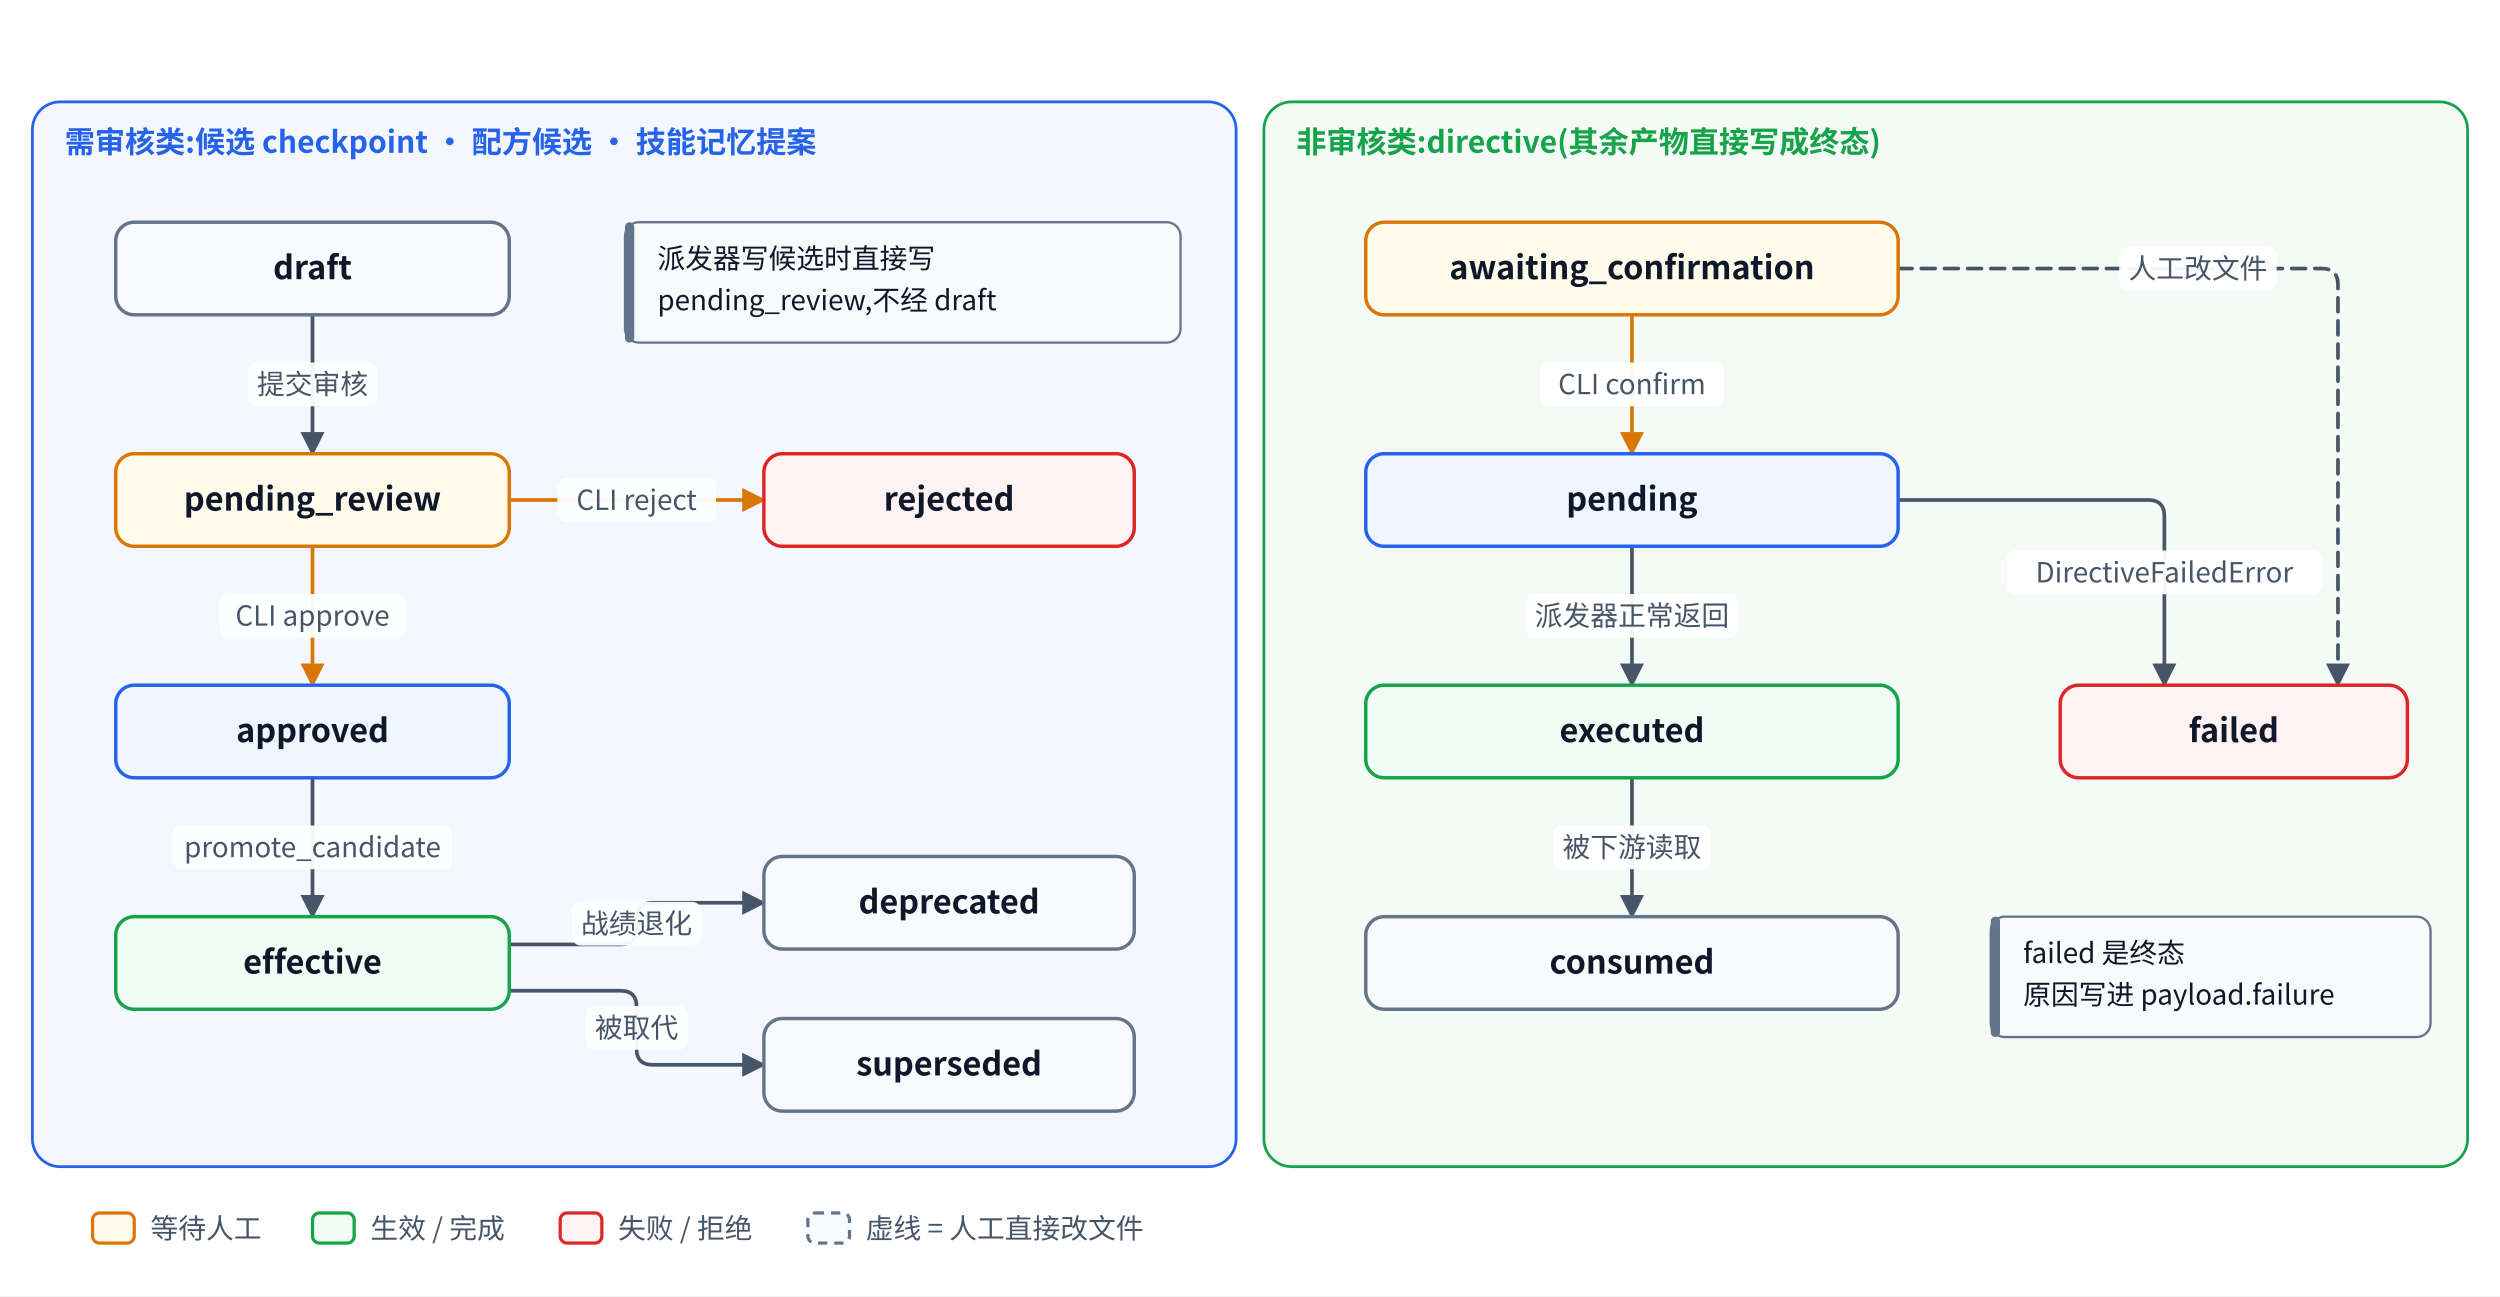
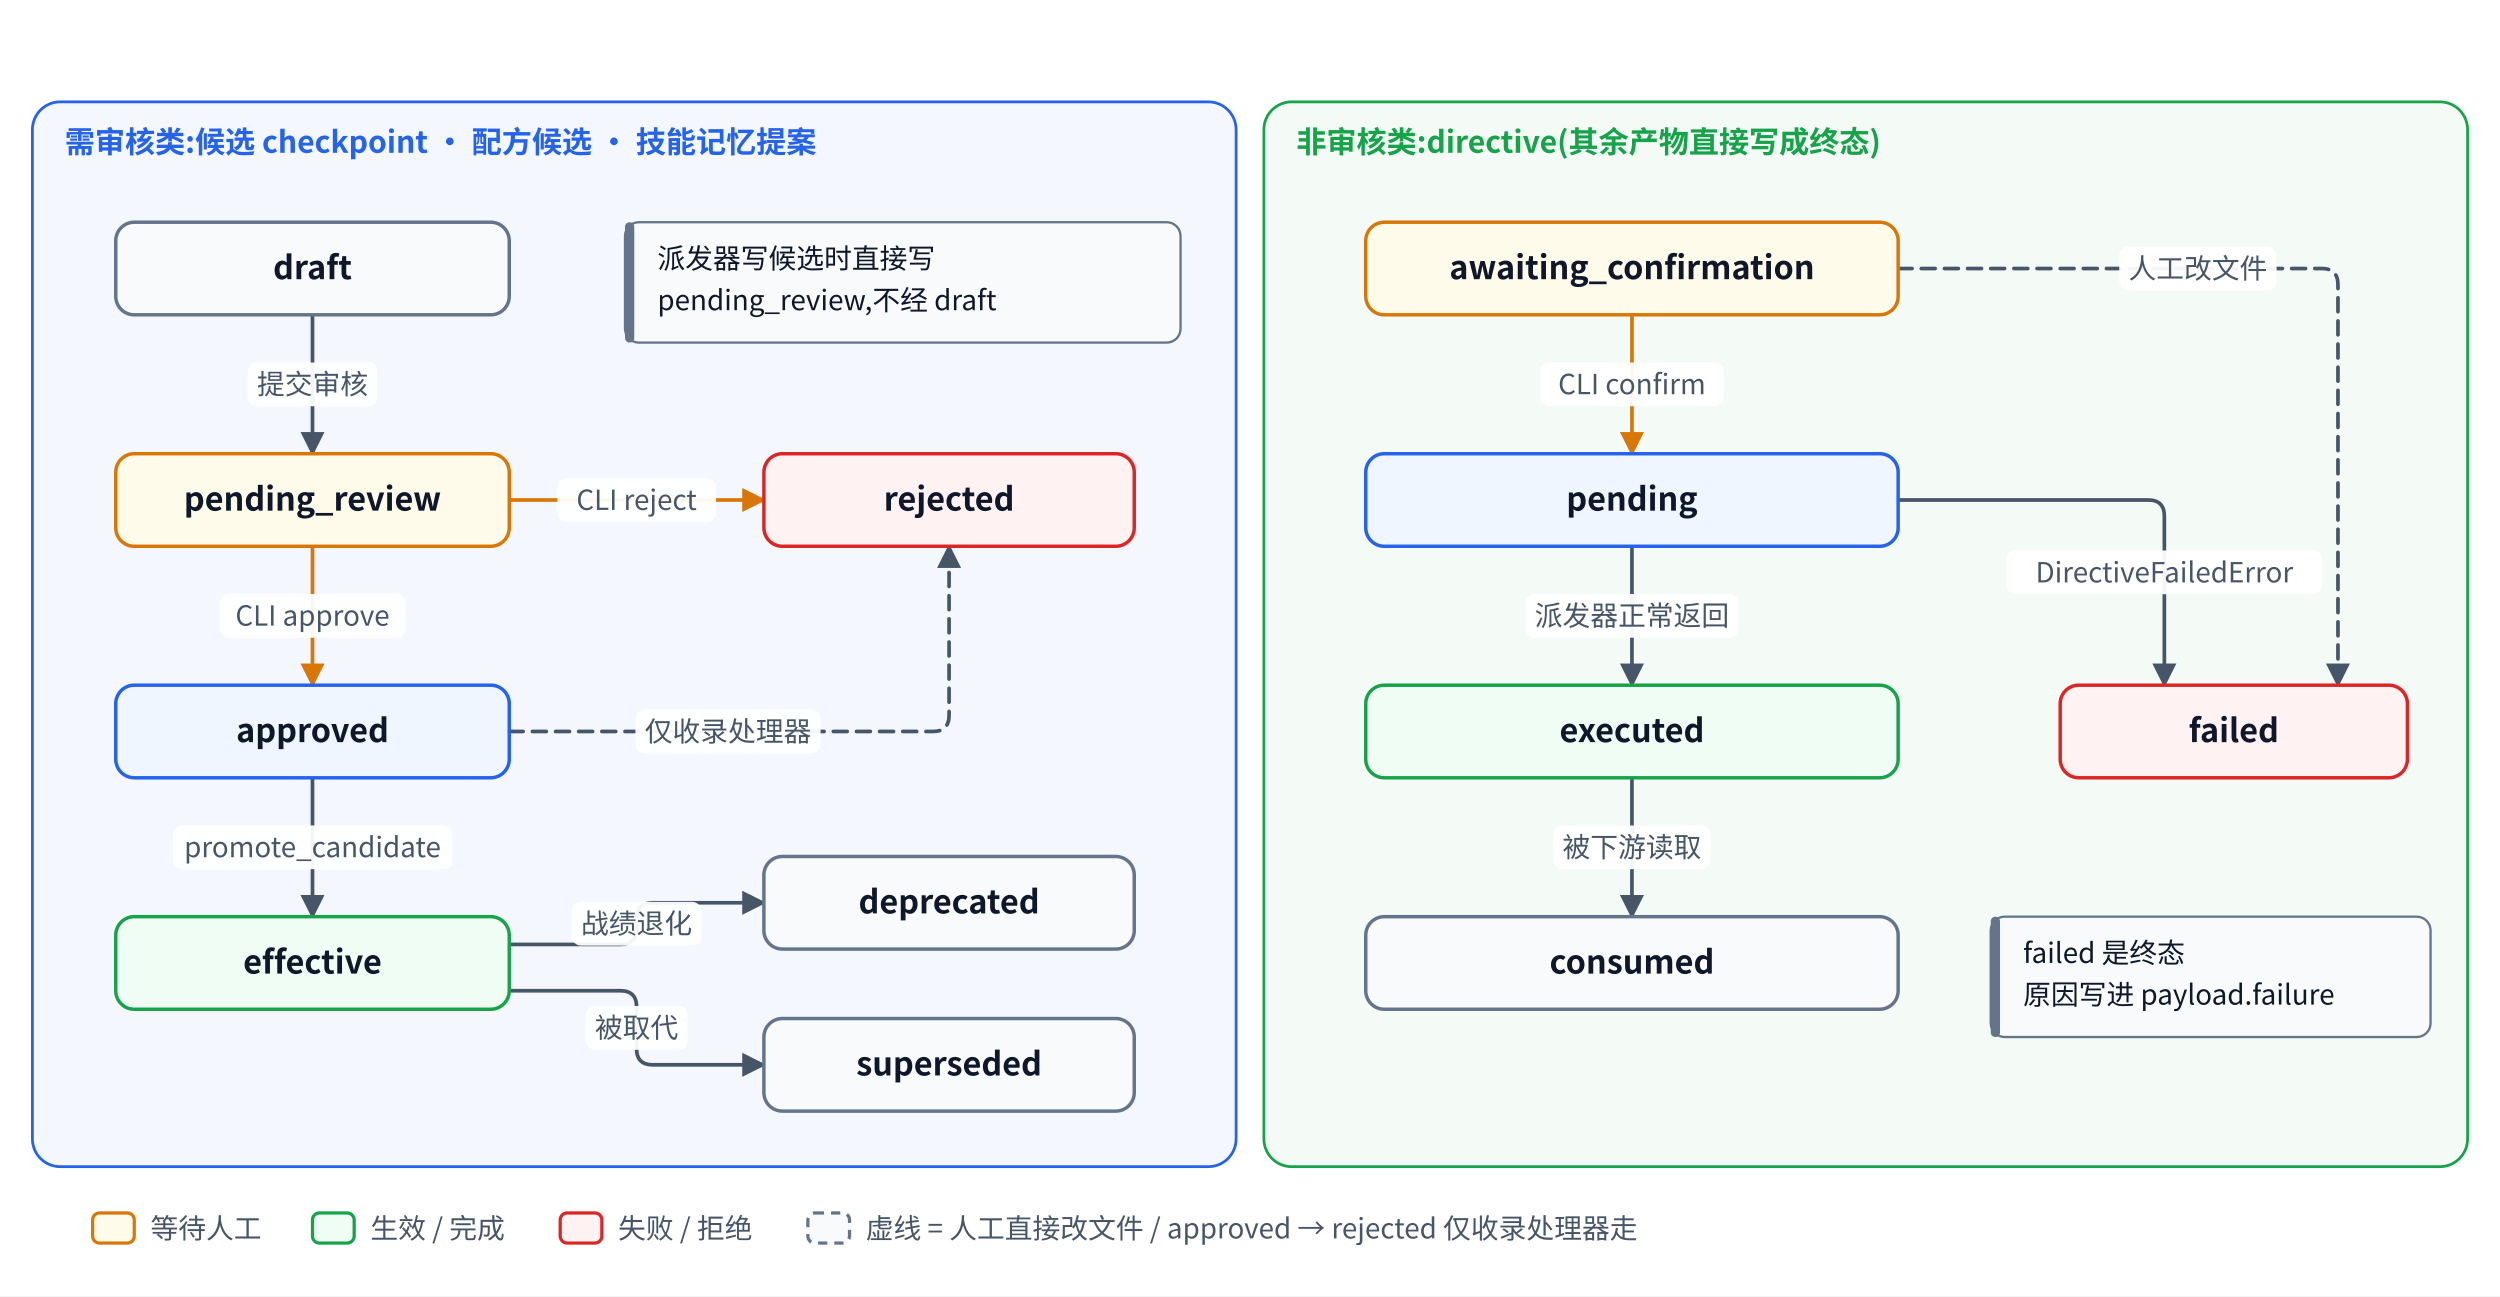
<svg xmlns="http://www.w3.org/2000/svg" viewBox="0 0 1080 560" width="1080" height="560" role="img" aria-labelledby="t d" font-family="-apple-system,BlinkMacSystemFont,'PingFang SC','Hiragino Sans GB','Noto Sans CJK SC','Microsoft YaHei','Segoe UI',Helvetica,Arial,sans-serif">
  <defs>
    <marker id="ah0" viewBox="0 0 10 10" refX="9" refY="5" markerWidth="6.5" markerHeight="6.5" orient="auto-start-reverse">
      <path d="M0,0 L10,5 L0,10 z" fill="#475569" />
    </marker>
    <marker id="ah1" viewBox="0 0 10 10" refX="9" refY="5" markerWidth="6.5" markerHeight="6.5" orient="auto-start-reverse">
      <path d="M0,0 L10,5 L0,10 z" fill="#d97706" />
    </marker>
  </defs>
  <rect width="1080" height="560" fill="#ffffff" />
  <rect x="14" y="44" width="520" height="460" rx="12" fill="#2563eb" fill-opacity="0.05" stroke="#2563eb" stroke-width="1.2" />
  <text x="28" y="66" text-anchor="start" font-size="13" font-weight="700" fill="#2563eb">需审核类:候选 checkpoint · 配方候选 · 技能记忆提案</text>
  <rect x="546" y="44" width="520" height="460" rx="12" fill="#16a34a" fill-opacity="0.05" stroke="#16a34a" stroke-width="1.2" />
  <text x="560" y="66" text-anchor="start" font-size="13" font-weight="700" fill="#16a34a">非审核类:directive(其余产物直接写成终态)</text>
  <path d="M135.0,136.0 L135.0,196.0" fill="none" stroke="#475569" stroke-width="1.6" stroke-linejoin="round" stroke-linecap="round" marker-end="url(#ah0)" />
  <path d="M135.0,236.0 L135.0,296.0" fill="none" stroke="#d97706" stroke-width="1.6" stroke-linejoin="round" stroke-linecap="round" marker-end="url(#ah1)" />
  <path d="M220.0,216.0 L330.0,216.0" fill="none" stroke="#d97706" stroke-width="1.6" stroke-linejoin="round" stroke-linecap="round" marker-end="url(#ah1)" />
  <path d="M135.0,336.0 L135.0,396.0" fill="none" stroke="#475569" stroke-width="1.6" stroke-linejoin="round" stroke-linecap="round" marker-end="url(#ah0)" />
+   <path d="M220.0,316.0 L403.0,316.0 Q410.0,316.0 410.0,309.0 L410.0,236.0" fill="none" stroke="#475569" stroke-width="1.6" stroke-linejoin="round" stroke-linecap="round" stroke-dasharray="6 4" marker-end="url(#ah0)" />
  <path d="M220.0,408.0 L268.0,408.0 Q275.0,408.0 275.0,401.0 L275.0,397.0 Q275.0,390.0 282.0,390.0 L330.0,390.0" fill="none" stroke="#475569" stroke-width="1.6" stroke-linejoin="round" stroke-linecap="round" marker-end="url(#ah0)" />
  <path d="M220.0,428.0 L268.0,428.0 Q275.0,428.0 275.0,435.0 L275.0,453.0 Q275.0,460.0 282.0,460.0 L330.0,460.0" fill="none" stroke="#475569" stroke-width="1.6" stroke-linejoin="round" stroke-linecap="round" marker-end="url(#ah0)" />
  <path d="M705.0,136.0 L705.0,196.0" fill="none" stroke="#d97706" stroke-width="1.6" stroke-linejoin="round" stroke-linecap="round" marker-end="url(#ah1)" />
  <path d="M705.0,236.0 L705.0,296.0" fill="none" stroke="#475569" stroke-width="1.6" stroke-linejoin="round" stroke-linecap="round" marker-end="url(#ah0)" />
  <path d="M705.0,336.0 L705.0,396.0" fill="none" stroke="#475569" stroke-width="1.6" stroke-linejoin="round" stroke-linecap="round" marker-end="url(#ah0)" />
  <path d="M820.0,216.0 L928.0,216.0 Q935.0,216.0 935.0,223.0 L935.0,296.0" fill="none" stroke="#475569" stroke-width="1.6" stroke-linejoin="round" stroke-linecap="round" marker-end="url(#ah0)" />
  <path d="M820.0,116.0 L1003.0,116.0 Q1010.0,116.0 1010.0,123.0 L1010.0,296.0" fill="none" stroke="#475569" stroke-width="1.6" stroke-linejoin="round" stroke-linecap="round" stroke-dasharray="6 4" marker-end="url(#ah0)" />
  <rect x="50" y="96" width="170" height="40" rx="8" fill="#f8fafc" stroke="#64748b" stroke-width="1.5" />
  <text x="135.0" y="120.6" text-anchor="middle" font-size="14" font-weight="700" fill="#0f172a">draft</text>
  <rect x="50" y="196" width="170" height="40" rx="8" fill="#fffbeb" stroke="#d97706" stroke-width="1.5" />
  <text x="135.0" y="220.6" text-anchor="middle" font-size="14" font-weight="700" fill="#0f172a">pending_review</text>
  <rect x="50" y="296" width="170" height="40" rx="8" fill="#eff6ff" stroke="#2563eb" stroke-width="1.5" />
  <text x="135.0" y="320.6" text-anchor="middle" font-size="14" font-weight="700" fill="#0f172a">approved</text>
  <rect x="50" y="396" width="170" height="40" rx="8" fill="#f0fdf4" stroke="#16a34a" stroke-width="1.5" />
  <text x="135.0" y="420.6" text-anchor="middle" font-size="14" font-weight="700" fill="#0f172a">effective</text>
  <rect x="330" y="196" width="160" height="40" rx="8" fill="#fef2f2" stroke="#dc2626" stroke-width="1.5" />
  <text x="410.0" y="220.6" text-anchor="middle" font-size="14" font-weight="700" fill="#0f172a">rejected</text>
  <rect x="330" y="370" width="160" height="40" rx="8" fill="#f8fafc" stroke="#64748b" stroke-width="1.5" />
  <text x="410.0" y="394.6" text-anchor="middle" font-size="14" font-weight="700" fill="#0f172a">deprecated</text>
  <rect x="330" y="440" width="160" height="40" rx="8" fill="#f8fafc" stroke="#64748b" stroke-width="1.5" />
  <text x="410.0" y="464.6" text-anchor="middle" font-size="14" font-weight="700" fill="#0f172a">superseded</text>
  <rect x="270" y="96" width="240" height="52.0" rx="6" fill="#f8fafc" stroke="#64748b" stroke-width="1" />
  <rect x="270" y="96" width="4" height="52.0" rx="2" fill="#64748b" />
  <text x="284" y="116.0" font-size="12" fill="#0f172a">派发器写候选时直接写</text>
  <text x="284" y="134.0" font-size="12" fill="#0f172a">pending_review,不经 draft</text>
  <rect x="590" y="96" width="230" height="40" rx="8" fill="#fffbeb" stroke="#d97706" stroke-width="1.5" />
  <text x="705.0" y="120.6" text-anchor="middle" font-size="14" font-weight="700" fill="#0f172a">awaiting_confirmation</text>
  <rect x="590" y="196" width="230" height="40" rx="8" fill="#eff6ff" stroke="#2563eb" stroke-width="1.5" />
  <text x="705.0" y="220.6" text-anchor="middle" font-size="14" font-weight="700" fill="#0f172a">pending</text>
  <rect x="590" y="296" width="230" height="40" rx="8" fill="#f0fdf4" stroke="#16a34a" stroke-width="1.5" />
  <text x="705.0" y="320.6" text-anchor="middle" font-size="14" font-weight="700" fill="#0f172a">executed</text>
  <rect x="590" y="396" width="230" height="40" rx="8" fill="#f8fafc" stroke="#64748b" stroke-width="1.5" />
  <text x="705.0" y="420.6" text-anchor="middle" font-size="14" font-weight="700" fill="#0f172a">consumed</text>
  <rect x="890" y="296" width="150" height="40" rx="8" fill="#fef2f2" stroke="#dc2626" stroke-width="1.5" />
  <text x="965.0" y="320.6" text-anchor="middle" font-size="14" font-weight="700" fill="#0f172a">failed</text>
  <rect x="860" y="396" width="190" height="52.0" rx="6" fill="#f8fafc" stroke="#64748b" stroke-width="1" />
  <rect x="860" y="396" width="4" height="52.0" rx="2" fill="#64748b" />
  <text x="874" y="416.0" font-size="12" fill="#0f172a">failed 是终态</text>
  <text x="874" y="434.0" font-size="12" fill="#0f172a">原因写进 payload.failure</text>
  <rect x="107.0" y="156.6" width="56.0" height="18.9" rx="4" fill="#ffffff" fill-opacity="0.94" />
  <text x="135.0" y="170.3" text-anchor="middle" font-size="12" fill="#475569">提交审核</text>
  <rect x="94.8" y="256.6" width="80.4" height="18.9" rx="4" fill="#ffffff" fill-opacity="0.94" />
  <text x="135.0" y="270.3" text-anchor="middle" font-size="12" fill="#475569">CLI approve</text>
  <rect x="240.8" y="206.6" width="68.5" height="18.9" rx="4" fill="#ffffff" fill-opacity="0.94" />
  <text x="275.0" y="220.3" text-anchor="middle" font-size="12" fill="#475569">CLI reject</text>
  <rect x="74.7" y="356.6" width="120.7" height="18.9" rx="4" fill="#ffffff" fill-opacity="0.94" />
  <text x="135.0" y="370.3" text-anchor="middle" font-size="12" fill="#475569">promote_candidate</text>
+   <rect x="274.5" y="306.6" width="80.0" height="18.9" rx="4" fill="#ffffff" fill-opacity="0.94" />
+   <text x="314.5" y="320.3" text-anchor="middle" font-size="12" fill="#475569">仅收录处理器</text>
  <rect x="247.0" y="389.6" width="56.0" height="18.9" rx="4" fill="#ffffff" fill-opacity="0.94" />
  <text x="275.0" y="403.3" text-anchor="middle" font-size="12" fill="#475569">战绩退化</text>
  <rect x="253.0" y="434.6" width="44.0" height="18.9" rx="4" fill="#ffffff" fill-opacity="0.94" />
  <text x="275.0" y="448.3" text-anchor="middle" font-size="12" fill="#475569">被取代</text>
  <rect x="665.4" y="156.6" width="79.3" height="18.9" rx="4" fill="#ffffff" fill-opacity="0.94" />
  <text x="705.0" y="170.3" text-anchor="middle" font-size="12" fill="#475569">CLI confirm</text>
  <rect x="659.0" y="256.6" width="92.0" height="18.9" rx="4" fill="#ffffff" fill-opacity="0.94" />
  <text x="705.0" y="270.3" text-anchor="middle" font-size="12" fill="#475569">派发器正常返回</text>
  <rect x="671.0" y="356.6" width="68.0" height="18.9" rx="4" fill="#ffffff" fill-opacity="0.94" />
  <text x="705.0" y="370.3" text-anchor="middle" font-size="12" fill="#475569">被下游读取</text>
  <rect x="866.9" y="237.8" width="136.2" height="18.9" rx="4" fill="#ffffff" fill-opacity="0.94" />
  <text x="935.0" y="251.6" text-anchor="middle" font-size="12" fill="#475569">DirectiveFailedError</text>
  <rect x="915.5" y="106.6" width="68.0" height="18.9" rx="4" fill="#ffffff" fill-opacity="0.94" />
  <text x="949.5" y="120.3" text-anchor="middle" font-size="12" fill="#475569">人工改文件</text>
  <rect x="40" y="524" width="18" height="13" rx="3" fill="#fffbeb" stroke="#d97706" stroke-width="1.4" />
  <text x="65" y="535" font-size="12" fill="#475569">等待人工</text>
  <rect x="135.0" y="524" width="18" height="13" rx="3" fill="#f0fdf4" stroke="#16a34a" stroke-width="1.4" />
  <text x="160.0" y="535" font-size="12" fill="#475569">生效 / 完成</text>
  <rect x="242.0" y="524" width="18" height="13" rx="3" fill="#fef2f2" stroke="#dc2626" stroke-width="1.4" />
  <text x="267.0" y="535" font-size="12" fill="#475569">失败 / 拒绝</text>
  <rect x="349.0" y="524" width="18" height="13" rx="3" fill="#f8fafc" stroke="#64748b" stroke-width="1.4" stroke-dasharray="4 3" />
-   <text x="374.0" y="535" font-size="12" fill="#475569">虚线 = 人工直接改文件</text>
+   <text x="374.0" y="535" font-size="12" fill="#475569">虚线 = 人工直接改文件 / approved → rejected 仅收录处理器走</text>
</svg>
